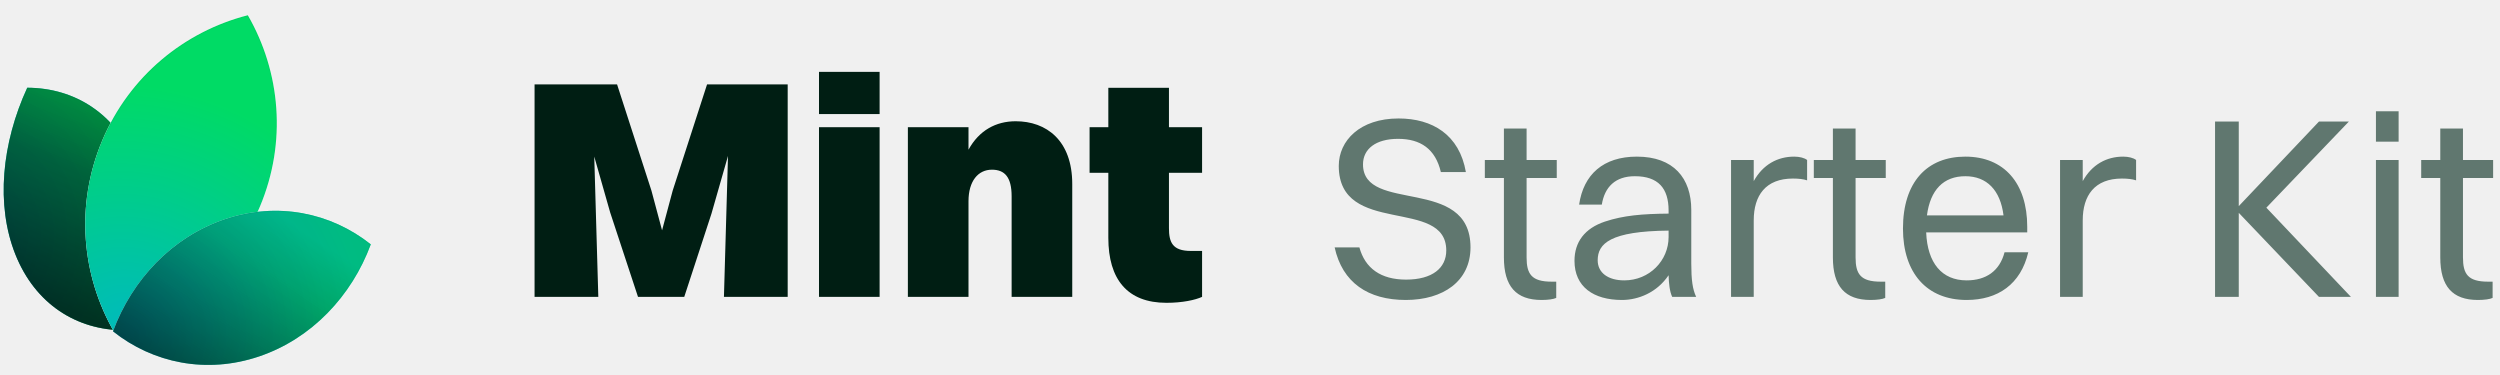
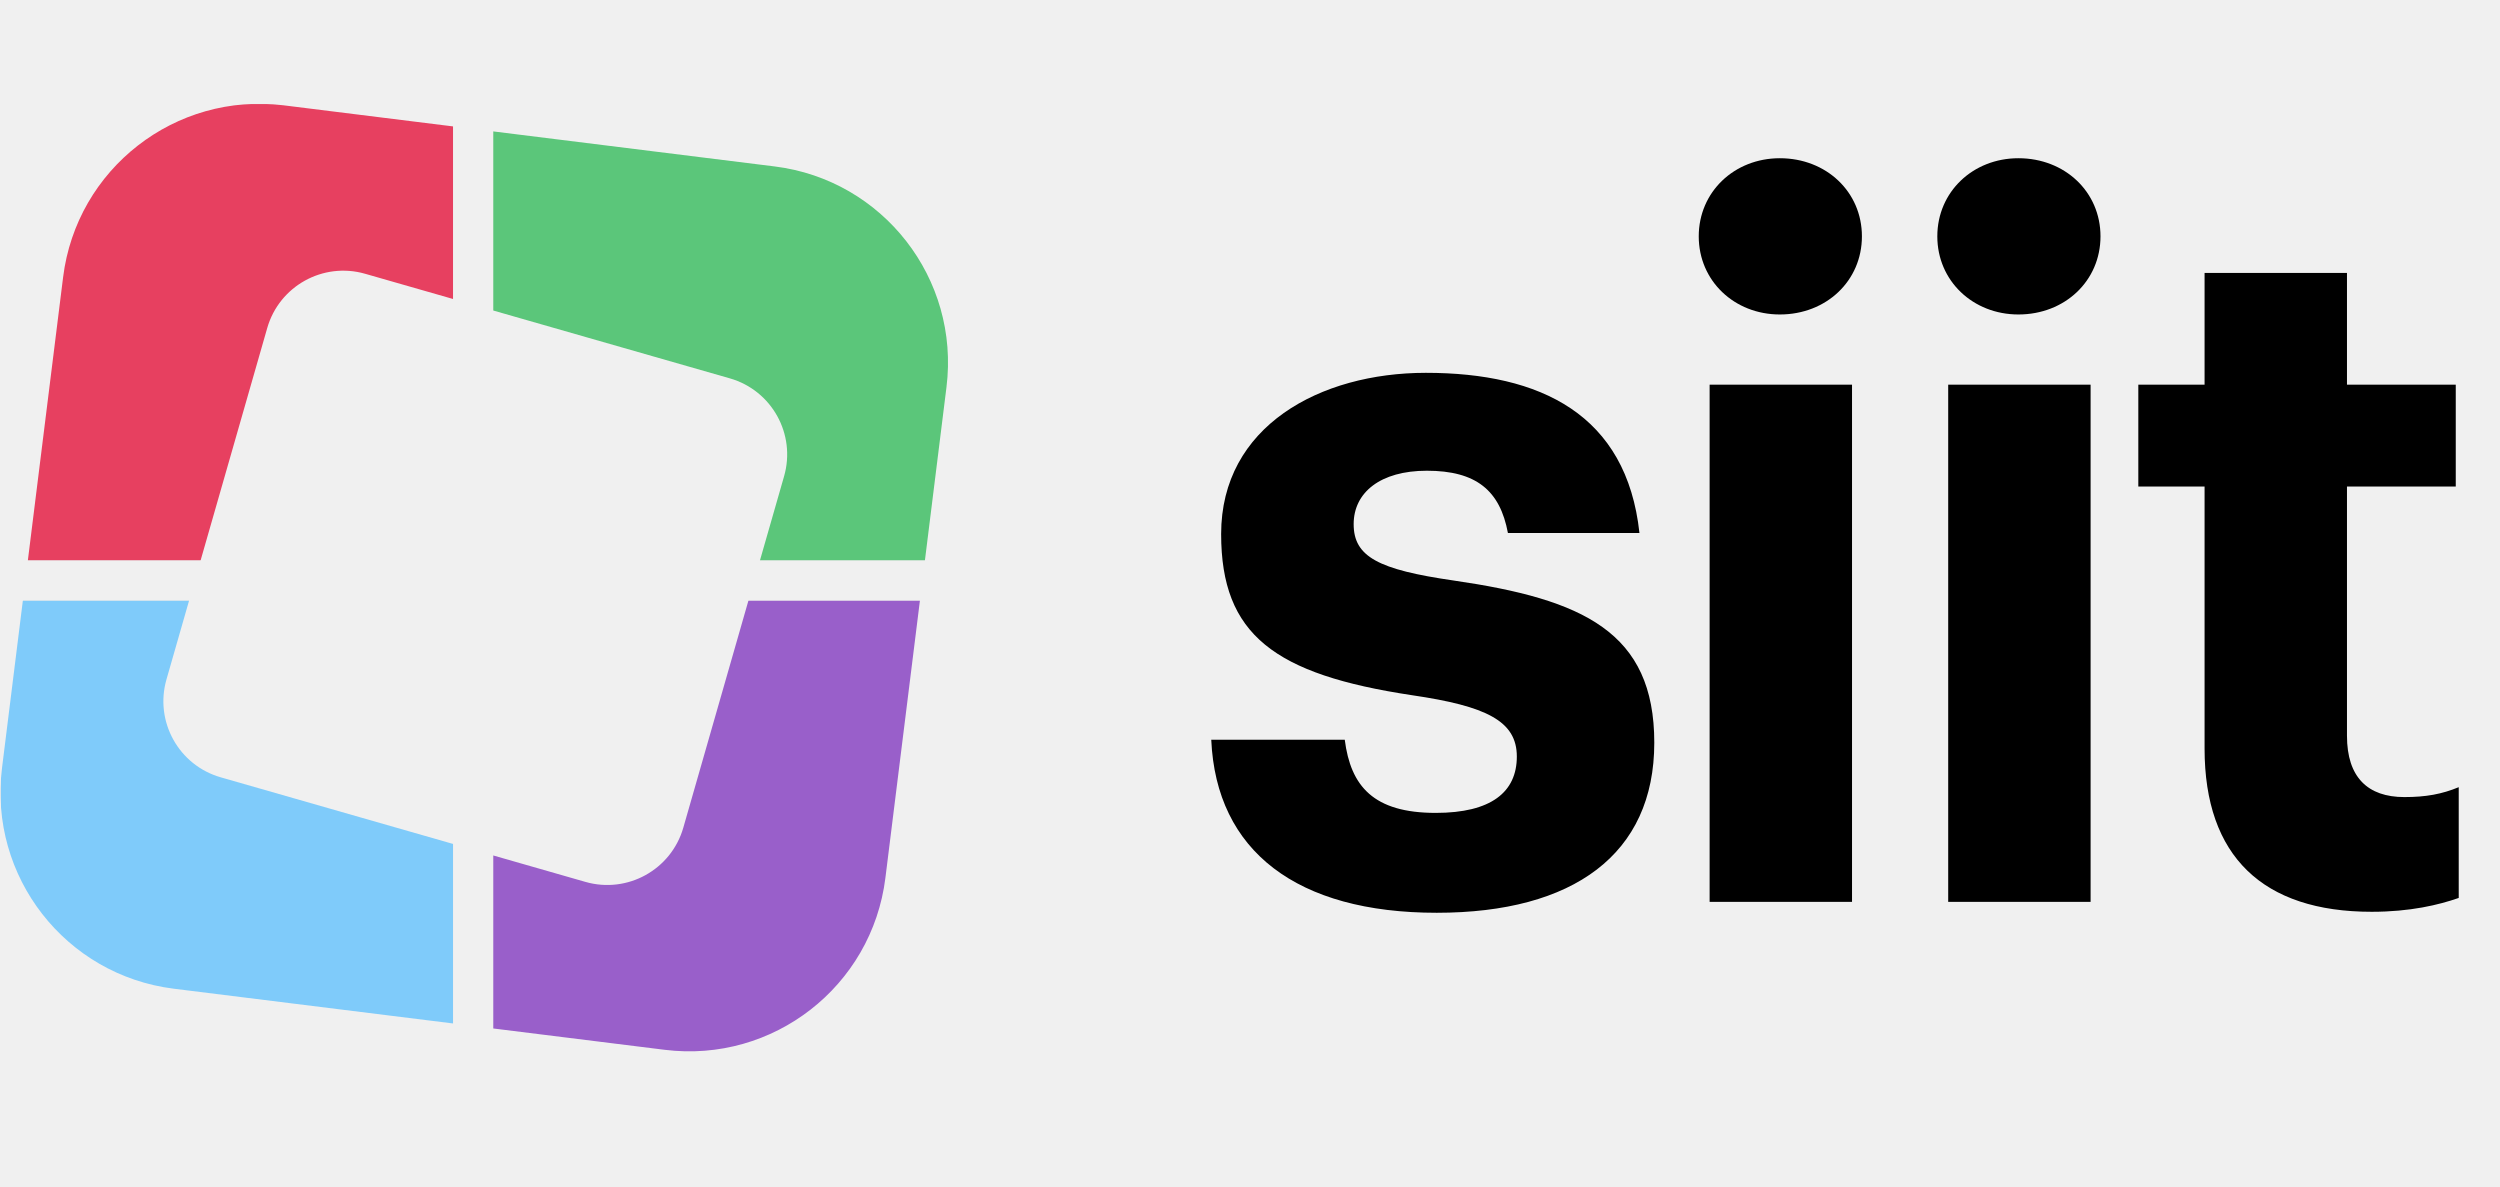
- <svg xmlns="http://www.w3.org/2000/svg" width="160" height="24" viewBox="0 0 160 24" fill="none">
-   <path d="M7.953 21.139C4.896 21.13 2.255 19.458 0.987 16.29C-0.28 13.121 0.109 9.163 1.744 5.615C4.801 5.624 7.442 7.296 8.71 10.465C9.977 13.633 9.588 17.591 7.953 21.139Z" fill="white" />
-   <path d="M7.953 21.139C4.896 21.13 2.255 19.458 0.987 16.29C-0.28 13.121 0.109 9.163 1.744 5.615C4.801 5.624 7.442 7.296 8.71 10.465C9.977 13.633 9.588 17.591 7.953 21.139Z" fill="url(#paint0_radial_115_86)" />
-   <path d="M7.953 21.139C4.896 21.13 2.255 19.458 0.987 16.29C-0.28 13.121 0.109 9.163 1.744 5.615C4.801 5.624 7.442 7.296 8.71 10.465C9.977 13.633 9.588 17.591 7.953 21.139Z" fill="black" fill-opacity="0.5" style="mix-blend-mode:hard-light" />
-   <path d="M7.953 21.139C4.896 21.13 2.255 19.458 0.987 16.29C-0.28 13.121 0.109 9.163 1.744 5.615C4.801 5.624 7.442 7.296 8.71 10.465C9.977 13.633 9.588 17.591 7.953 21.139Z" fill="url(#paint1_linear_115_86)" fill-opacity="0.5" style="mix-blend-mode:hard-light" />
-   <path d="M7.935 21.111C4.897 21.096 2.274 19.431 1.013 16.279C-0.248 13.124 0.136 9.182 1.762 5.643C4.8 5.659 7.423 7.324 8.684 10.476C9.945 13.63 9.561 17.572 7.935 21.111Z" stroke="url(#paint2_linear_115_86)" stroke-opacity="0.05" stroke-width="0.056" />
-   <path d="M7.31 21.257C11.354 20.221 14.884 17.375 16.628 13.236C18.373 9.097 17.945 4.587 15.86 0.976C11.816 2.012 8.287 4.858 6.542 8.998C4.797 13.137 5.225 17.646 7.31 21.257Z" fill="white" />
-   <path d="M7.31 21.257C11.354 20.221 14.884 17.375 16.628 13.236C18.373 9.097 17.945 4.587 15.86 0.976C11.816 2.012 8.287 4.858 6.542 8.998C4.797 13.137 5.225 17.646 7.31 21.257Z" fill="url(#paint3_radial_115_86)" />
-   <path d="M16.602 13.225C14.864 17.349 11.351 20.187 7.324 21.225C5.253 17.624 4.829 13.132 6.568 9.009C8.306 4.885 11.819 2.047 15.846 1.009C17.918 4.61 18.341 9.101 16.602 13.225Z" stroke="url(#paint4_linear_115_86)" stroke-opacity="0.05" stroke-width="0.056" />
-   <path d="M7.234 21.207C9.789 23.237 13.21 23.951 16.577 22.814C19.944 21.677 22.506 18.945 23.73 15.638C21.175 13.608 17.754 12.894 14.387 14.031C11.02 15.168 8.458 17.901 7.234 21.207Z" fill="white" />
-   <path d="M7.234 21.207C9.789 23.237 13.21 23.951 16.577 22.814C19.944 21.677 22.506 18.945 23.73 15.638C21.175 13.608 17.754 12.894 14.387 14.031C11.02 15.168 8.458 17.901 7.234 21.207Z" fill="url(#paint5_radial_115_86)" />
-   <path d="M7.234 21.207C9.789 23.237 13.21 23.951 16.577 22.814C19.944 21.677 22.506 18.945 23.73 15.638C21.175 13.608 17.754 12.894 14.387 14.031C11.02 15.168 8.458 17.901 7.234 21.207Z" fill="black" fill-opacity="0.2" style="mix-blend-mode:hard-light" />
-   <path d="M7.234 21.207C9.789 23.237 13.21 23.951 16.577 22.814C19.944 21.677 22.506 18.945 23.73 15.638C21.175 13.608 17.754 12.894 14.387 14.031C11.02 15.168 8.458 17.901 7.234 21.207Z" fill="url(#paint6_linear_115_86)" fill-opacity="0.5" style="mix-blend-mode:hard-light" />
-   <path d="M16.568 22.787C13.218 23.918 9.814 23.212 7.267 21.198C8.492 17.907 11.044 15.189 14.396 14.058C17.747 12.927 21.15 13.633 23.697 15.648C22.472 18.938 19.92 21.656 16.568 22.787Z" stroke="url(#paint7_linear_115_86)" stroke-opacity="0.05" stroke-width="0.056" />
-   <path d="M34.212 19V5.4H39.492L41.692 12.2L42.372 14.74L43.052 12.2L45.252 5.4H50.412V19H46.332L46.592 9.98L45.532 13.68L43.792 19H40.832L39.052 13.6L38.032 10.02L38.292 19H34.212ZM52.416 7.3V4.6H56.295V7.3H52.416ZM52.416 19V8.14H56.295V19H52.416ZM58.104 19V8.14H61.984V9.58C62.664 8.34 63.744 7.76 65.004 7.76C66.964 7.76 68.624 8.98 68.624 11.78V19H64.744V12.56C64.744 11.34 64.304 10.86 63.484 10.86C62.604 10.86 61.984 11.58 61.984 12.88V19H58.104ZM70.933 15.22V11.06H69.733V8.14H70.933V5.62H74.813V8.14H76.933V11.06H74.813V14.6C74.813 15.5 75.033 16.06 76.213 16.06H76.933V19C76.493 19.2 75.673 19.38 74.653 19.38C72.153 19.38 70.933 17.88 70.933 15.22Z" fill="#001E13" />
-   <path d="M87.232 10.519C87.232 13.687 94.112 11.229 94.112 15.832C94.112 17.994 92.364 19.198 89.971 19.198C87.562 19.198 85.912 18.093 85.417 15.832H87.001C87.364 17.169 88.371 17.895 89.987 17.895C91.671 17.895 92.561 17.152 92.561 16.03C92.561 12.598 85.681 15.155 85.681 10.618C85.681 9.001 87.034 7.582 89.509 7.582C91.671 7.582 93.403 8.621 93.816 11.014H92.215C91.868 9.529 90.912 8.886 89.476 8.886C88.057 8.886 87.232 9.529 87.232 10.519ZM96.25 16.476V11.393H95.029V10.239H96.25V8.226H97.702V10.239H99.632V11.393H97.702V16.476C97.702 17.532 98.015 18.026 99.302 18.026H99.599V19.066C99.434 19.148 99.071 19.198 98.659 19.198C97.025 19.198 96.25 18.323 96.25 16.476ZM102.516 13.093H101.064C101.345 11.162 102.615 10.024 104.76 10.024C107.103 10.024 108.242 11.393 108.242 13.44V16.888C108.242 17.895 108.324 18.521 108.555 19H107.021C106.856 18.654 106.806 18.142 106.79 17.614C106.047 18.72 104.859 19.198 103.803 19.198C101.988 19.198 100.767 18.357 100.767 16.69C100.767 15.486 101.427 14.611 102.714 14.182C103.902 13.786 105.107 13.687 106.79 13.671V13.473C106.79 12.053 106.13 11.278 104.628 11.278C103.374 11.278 102.698 11.971 102.516 13.093ZM102.252 16.657C102.252 17.465 102.929 17.944 103.952 17.944C105.569 17.944 106.79 16.674 106.79 15.172V14.759C103.061 14.793 102.252 15.585 102.252 16.657ZM110.787 19V10.239H112.239V11.591C112.833 10.519 113.774 10.024 114.83 10.024C115.176 10.024 115.49 10.107 115.655 10.239V11.542C115.407 11.46 115.094 11.427 114.747 11.427C112.998 11.427 112.239 12.515 112.239 14.1V19H110.787ZM117.305 16.476V11.393H116.084V10.239H117.305V8.226H118.757V10.239H120.688V11.393H118.757V16.476C118.757 17.532 119.071 18.026 120.358 18.026H120.655V19.066C120.49 19.148 120.127 19.198 119.714 19.198C118.081 19.198 117.305 18.323 117.305 16.476ZM129.809 16.145C129.33 18.192 127.862 19.198 125.865 19.198C123.324 19.198 121.79 17.482 121.79 14.627C121.79 11.658 123.324 10.024 125.783 10.024C128.258 10.024 129.743 11.723 129.743 14.512V14.875H123.275C123.357 16.838 124.281 17.944 125.865 17.944C127.103 17.944 127.977 17.35 128.291 16.145H129.809ZM125.783 11.278C124.38 11.278 123.539 12.152 123.324 13.786H128.225C128.027 12.169 127.152 11.278 125.783 11.278ZM131.843 19V10.239H133.295V11.591C133.889 10.519 134.829 10.024 135.885 10.024C136.232 10.024 136.545 10.107 136.71 10.239V11.542C136.463 11.46 136.149 11.427 135.803 11.427C134.054 11.427 133.295 12.515 133.295 14.1V19H131.843ZM141.763 19V7.78H143.281V13.192L148.413 7.78H150.327L145.047 13.291L150.459 19H148.413L143.281 13.621V19H141.763ZM152.06 9.067V7.12H153.512V9.067H152.06ZM152.06 19V10.239H153.512V19H152.06ZM156.178 16.476V11.393H154.957V10.239H156.178V8.226H157.63V10.239H159.56V11.393H157.63V16.476C157.63 17.532 157.943 18.026 159.23 18.026H159.527V19.066C159.362 19.148 158.999 19.198 158.587 19.198C156.953 19.198 156.178 18.323 156.178 16.476Z" fill="#002719" fill-opacity="0.6" />
-   <defs>
-     <radialGradient id="paint0_radial_115_86" cx="0" cy="0" r="1" gradientUnits="userSpaceOnUse" gradientTransform="translate(-3.00503 15.023) rotate(-10.029) scale(17.9572 17.784)">
-       <stop stop-color="#00B0BB" />
-       <stop offset="1" stop-color="#00DB65" />
-     </radialGradient>
-     <linearGradient id="paint1_linear_115_86" x1="7.39" y1="4.813" x2="1.63" y2="18.689" gradientUnits="userSpaceOnUse">
-       <stop stop-color="#18E299" />
-       <stop offset="1" />
-     </linearGradient>
-     <linearGradient id="paint2_linear_115_86" x1="7.948" y1="8.016" x2="1.761" y2="18.746" gradientUnits="userSpaceOnUse">
-       <stop />
-       <stop offset="1" stop-opacity="0" />
-     </linearGradient>
-     <radialGradient id="paint3_radial_115_86" cx="0" cy="0" r="1" gradientUnits="userSpaceOnUse" gradientTransform="translate(8.11404 20.8822) rotate(-75.7542) scale(21.6246 23.7772)">
-       <stop stop-color="#00BBBB" />
-       <stop offset="0.713" stop-color="#00DB65" />
-     </radialGradient>
-     <linearGradient id="paint4_linear_115_86" x1="7.602" y1="5.871" x2="15.556" y2="16.372" gradientUnits="userSpaceOnUse">
-       <stop />
-       <stop offset="1" stop-opacity="0" />
-     </linearGradient>
-     <radialGradient id="paint5_radial_115_86" cx="0" cy="0" r="1" gradientUnits="userSpaceOnUse" gradientTransform="translate(7.84537 21.5181) rotate(-20.3525) scale(18.5603 17.32)">
-       <stop stop-color="#00B0BB" />
-       <stop offset="1" stop-color="#00DB65" />
-     </radialGradient>
-     <linearGradient id="paint6_linear_115_86" x1="16.808" y1="13.007" x2="10.041" y2="22.994" gradientUnits="userSpaceOnUse">
-       <stop stop-color="#00B1BC" />
-       <stop offset="1" />
-     </linearGradient>
-     <linearGradient id="paint7_linear_115_86" x1="16.808" y1="13.007" x2="14.169" y2="23.841" gradientUnits="userSpaceOnUse">
-       <stop />
-       <stop offset="1" stop-opacity="0" />
-     </linearGradient>
-   </defs>
+ <svg xmlns="http://www.w3.org/2000/svg" width="316" height="150" viewBox="0 0 316 150" fill="none">
+   <path d="M181.602 115.375C163.977 115.375 153.727 107.625 153.102 93.5H169.977C170.727 99.375 173.602 102.75 181.477 102.75C188.477 102.75 191.727 100.125 191.727 95.625C191.727 91.125 187.852 89.25 178.477 87.875C161.102 85.25 154.352 80.25 154.352 67.5C154.352 53.875 166.852 47.125 180.227 47.125C194.727 47.125 205.602 52.375 207.227 67.375H190.602C189.602 62 186.602 59.5 180.352 59.5C174.477 59.5 171.102 62.25 171.102 66.25C171.102 70.375 174.227 72 183.727 73.375C200.102 75.75 209.102 79.875 209.102 93.875C209.102 108 198.852 115.375 181.602 115.375ZM224.971 39.75C219.221 39.75 214.721 35.5 214.721 29.875C214.721 24.25 219.221 20 224.971 20C230.846 20 235.346 24.25 235.346 29.875C235.346 35.5 230.846 39.75 224.971 39.75ZM216.096 114V48.625H234.096V114H216.096ZM255.127 39.75C249.377 39.75 244.877 35.5 244.877 29.875C244.877 24.25 249.377 20 255.127 20C261.002 20 265.502 24.25 265.502 29.875C265.502 35.5 261.002 39.75 255.127 39.75ZM246.252 114V48.625H264.252V114H246.252ZM299.783 115.25C286.033 115.25 278.658 108.25 278.658 94.625V61.5H270.283V48.625H278.658V34.5H296.658V48.625H310.408V61.5H296.658V93C296.658 98.25 299.283 100.75 303.908 100.75C306.658 100.75 308.658 100.375 310.783 99.5V113.5C308.283 114.375 304.658 115.25 299.783 115.25Z" fill="black" />
+   <mask id="mask0_2861_1093" style="mask-type:alpha" maskUnits="userSpaceOnUse" x="0" y="13" width="120" height="120">
+     <path fill-rule="evenodd" clip-rule="evenodd" d="M57.276 15.979L35.873 13.315C22.172 11.61 9.682 21.334 7.977 35.036L3.52 70.843H25.354L33.779 41.46C35.302 36.151 40.839 33.082 46.148 34.604L57.276 37.795L57.276 15.979ZM57.276 106.676L27.897 98.252C22.588 96.73 19.519 91.192 21.041 85.883L23.903 75.903H2.89L0.254 97.077C-1.451 110.779 8.274 123.268 21.975 124.974L57.276 129.367L57.276 106.676ZM62.336 129.997L62.336 108.127L74.002 111.473C79.311 112.995 84.849 109.925 86.371 104.616L94.605 75.903H116.279L111.913 110.975C110.208 124.676 97.718 134.401 84.017 132.696L62.336 129.997ZM62.336 39.246L62.336 16.609L97.915 21.037C111.616 22.742 121.341 35.232 119.635 48.933L116.908 70.843H96.056L99.11 60.194C100.632 54.885 97.562 49.347 92.253 47.825L62.336 39.246Z" fill="#D9D9D9" />
+   </mask>
+   <g mask="url(#mask0_2861_1093)">
+     <path fill-rule="evenodd" clip-rule="evenodd" d="M57.276 15.979L35.873 13.315C22.172 11.61 9.682 21.334 7.977 35.036L3.52 70.843H25.354L33.779 41.46C35.302 36.151 40.839 33.082 46.148 34.604L57.276 37.795L57.276 15.979ZM57.276 106.676L27.897 98.252C22.588 96.73 19.519 91.192 21.041 85.883L23.903 75.903H2.89L0.254 97.077C-1.451 110.779 8.274 123.268 21.975 124.974L57.276 129.367L57.276 106.676ZM62.336 129.997L62.336 108.127L74.002 111.473C79.311 112.995 84.849 109.925 86.371 104.616L94.605 75.903H116.279L111.913 110.975C110.208 124.676 97.718 134.401 84.017 132.696L62.336 129.997ZM62.336 39.246L62.336 16.609L97.915 21.037C111.616 22.742 121.341 35.232 119.635 48.933L116.908 70.843H96.056L99.11 60.194C100.632 54.885 97.562 49.347 92.253 47.825L62.336 39.246Z" fill="#D9D9D9" />
+     <path fill-rule="evenodd" clip-rule="evenodd" d="M57.276 15.979L35.873 13.315C22.172 11.61 9.682 21.334 7.977 35.036L3.52 70.843H25.354L33.779 41.46C35.302 36.151 40.839 33.082 46.148 34.604L57.276 37.795L57.276 15.979ZM57.276 106.676L27.897 98.252C22.588 96.73 19.519 91.192 21.041 85.883L23.903 75.903H2.89L0.254 97.077C-1.451 110.779 8.274 123.268 21.975 124.974L57.276 129.367L57.276 106.676ZM62.336 129.997L62.336 108.127L74.002 111.473C79.311 112.995 84.849 109.925 86.371 104.616L94.605 75.903H116.279L111.913 110.975C110.208 124.676 97.718 134.401 84.017 132.696L62.336 129.997ZM62.336 39.246L62.336 16.609L97.915 21.037C111.616 22.742 121.341 35.232 119.635 48.933L116.908 70.843H96.056L99.11 60.194C100.632 54.885 97.562 49.347 92.253 47.825L62.336 39.246Z" fill="#D9D9D9" />
+     <path fill-rule="evenodd" clip-rule="evenodd" d="M57.276 15.979L35.873 13.315C22.172 11.61 9.682 21.334 7.977 35.036L3.52 70.843H25.354L33.779 41.46C35.302 36.151 40.839 33.082 46.148 34.604L57.276 37.795L57.276 15.979ZM57.276 106.676L27.897 98.252C22.588 96.73 19.519 91.192 21.041 85.883L23.903 75.903H2.89L0.254 97.077C-1.451 110.779 8.274 123.268 21.975 124.974L57.276 129.367L57.276 106.676ZM62.336 129.997L62.336 108.127L74.002 111.473C79.311 112.995 84.849 109.925 86.371 104.616L94.605 75.903H116.279L111.913 110.975C110.208 124.676 97.718 134.401 84.017 132.696L62.336 129.997ZM62.336 39.246L62.336 16.609L97.915 21.037C111.616 22.742 121.341 35.232 119.635 48.933L116.908 70.843H96.056L99.11 60.194C100.632 54.885 97.562 49.347 92.253 47.825L62.336 39.246Z" fill="#D9D9D9" />
+     <rect x="0.095" y="13.156" width="57.181" height="57.687" fill="#E74060" />
+     <rect x="0.095" y="75.903" width="57.181" height="53.639" fill="#7FCBFA" />
+     <rect x="62.336" y="13.156" width="57.687" height="57.687" fill="#5BC67A" />
+     <rect x="62.336" y="75.903" width="57.687" height="57.181" fill="#995FCA" />
+   </g>
</svg>
